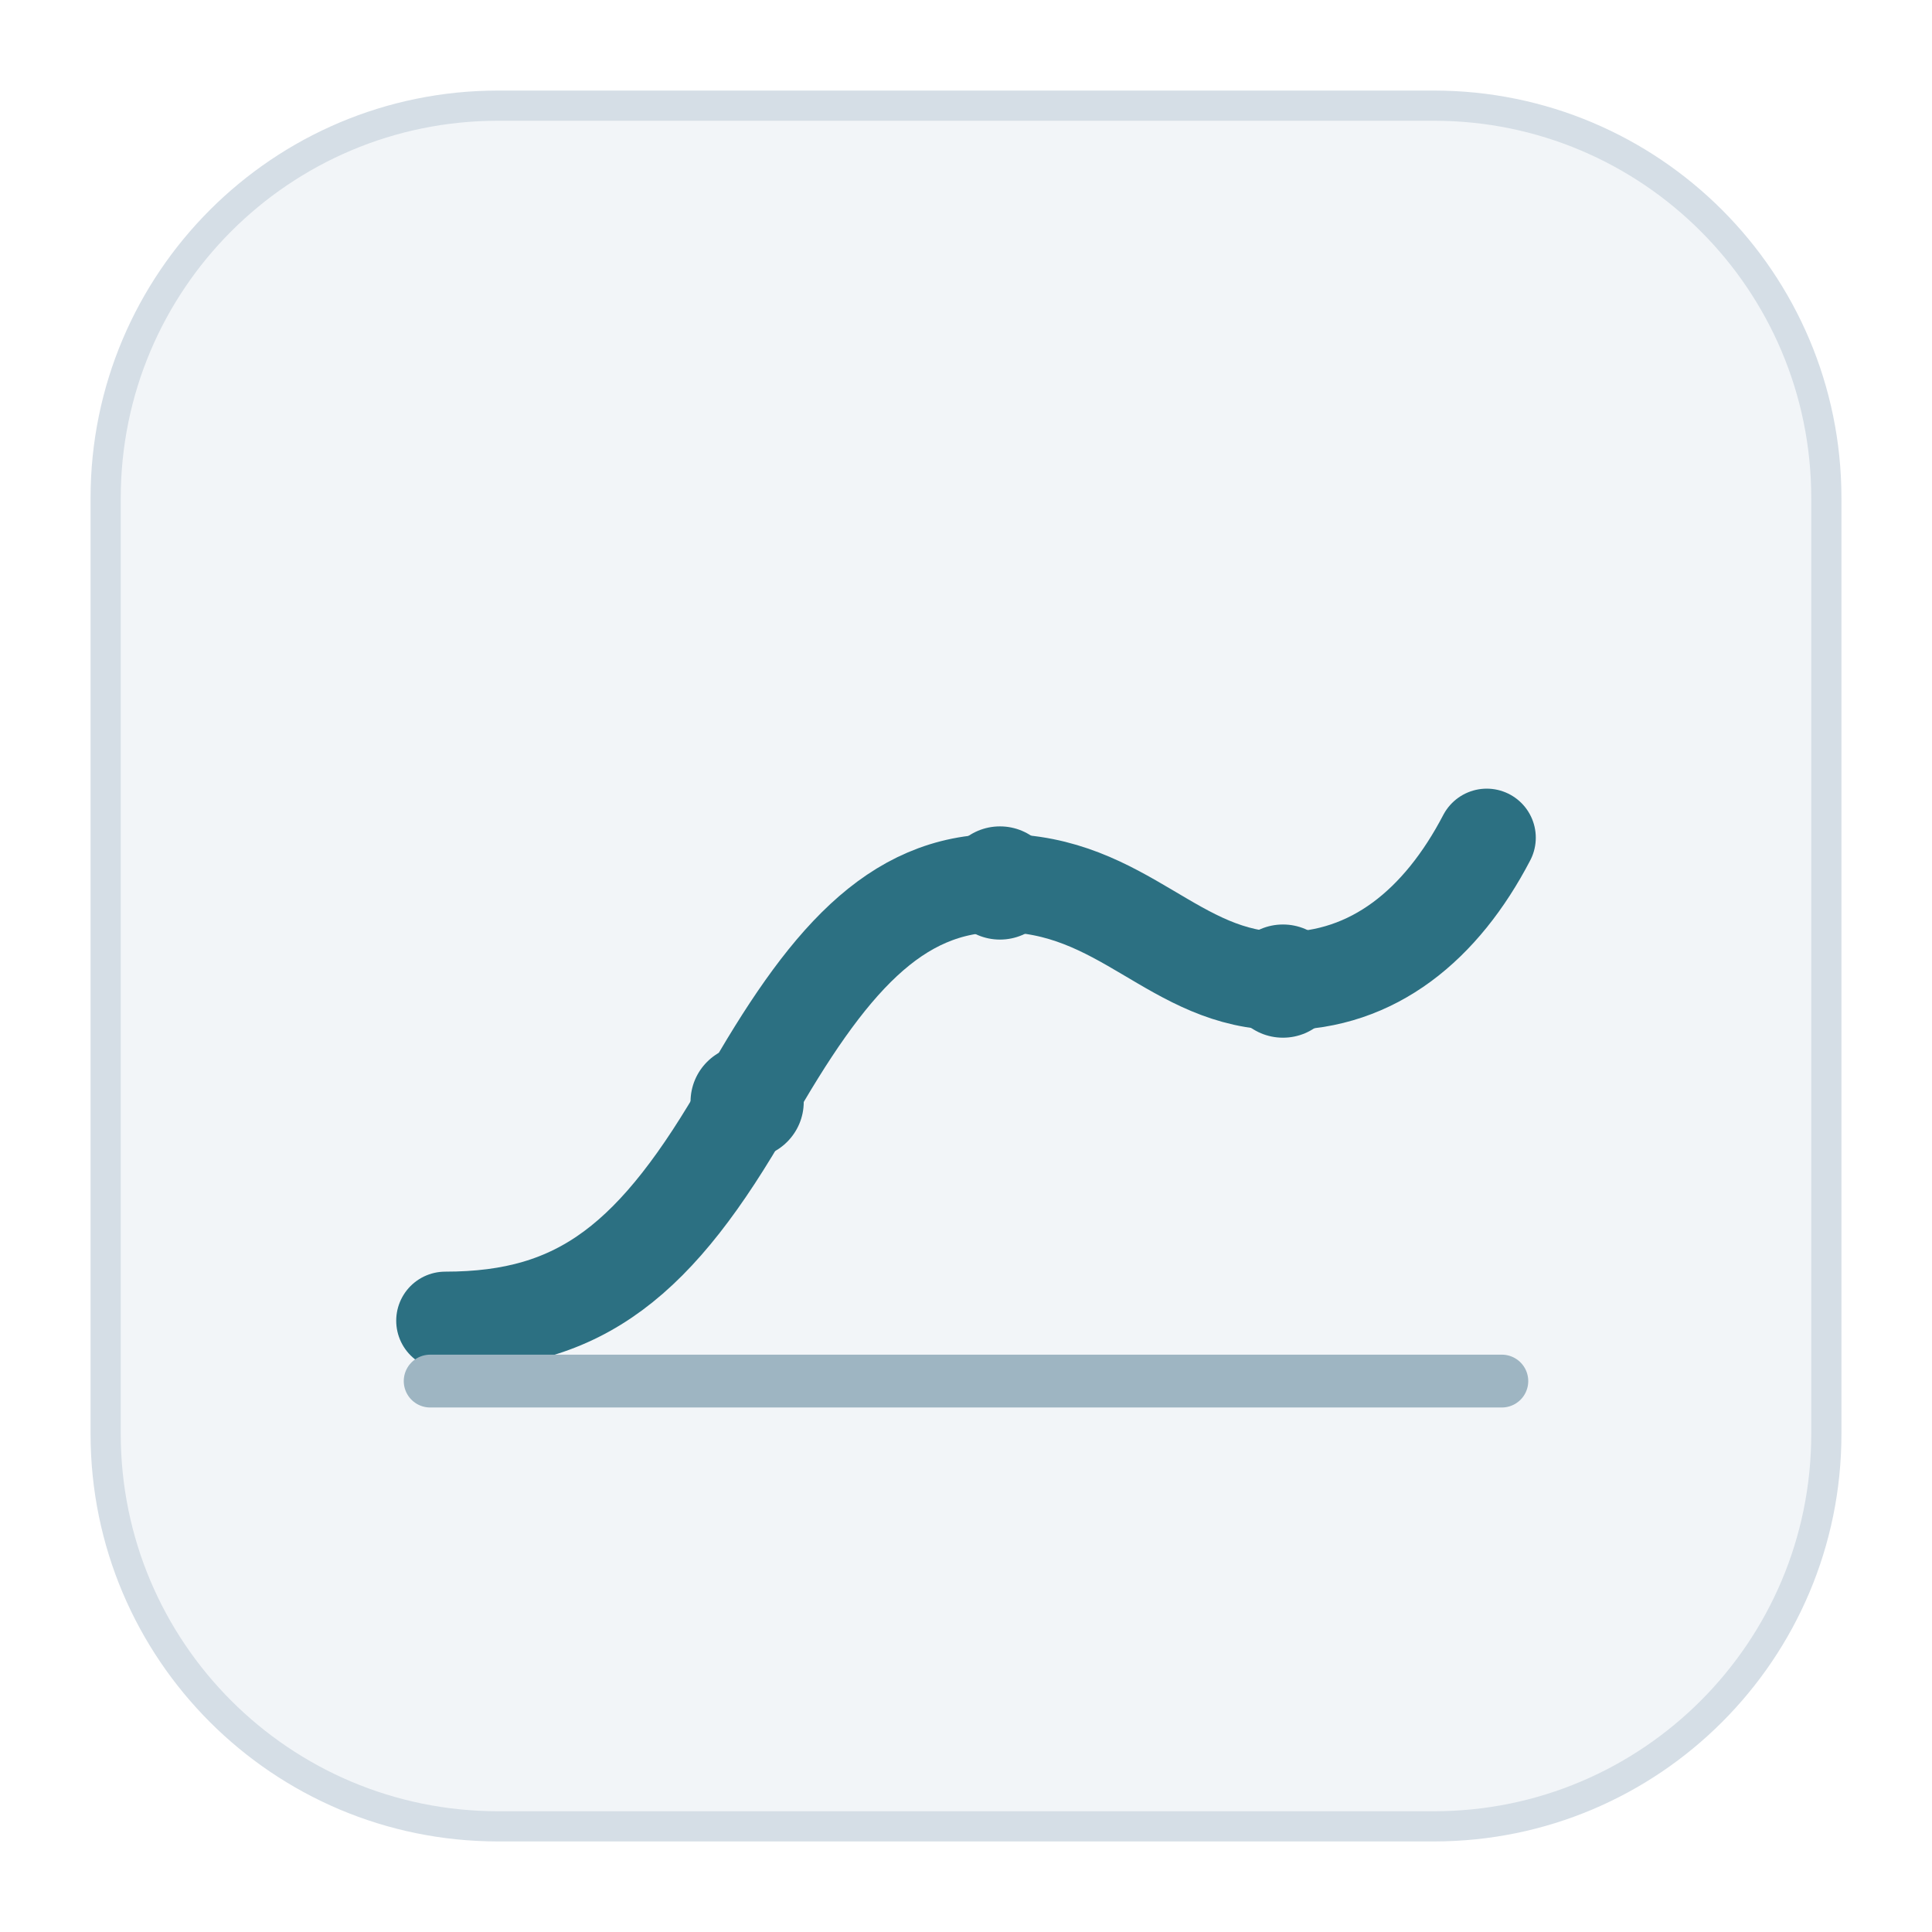
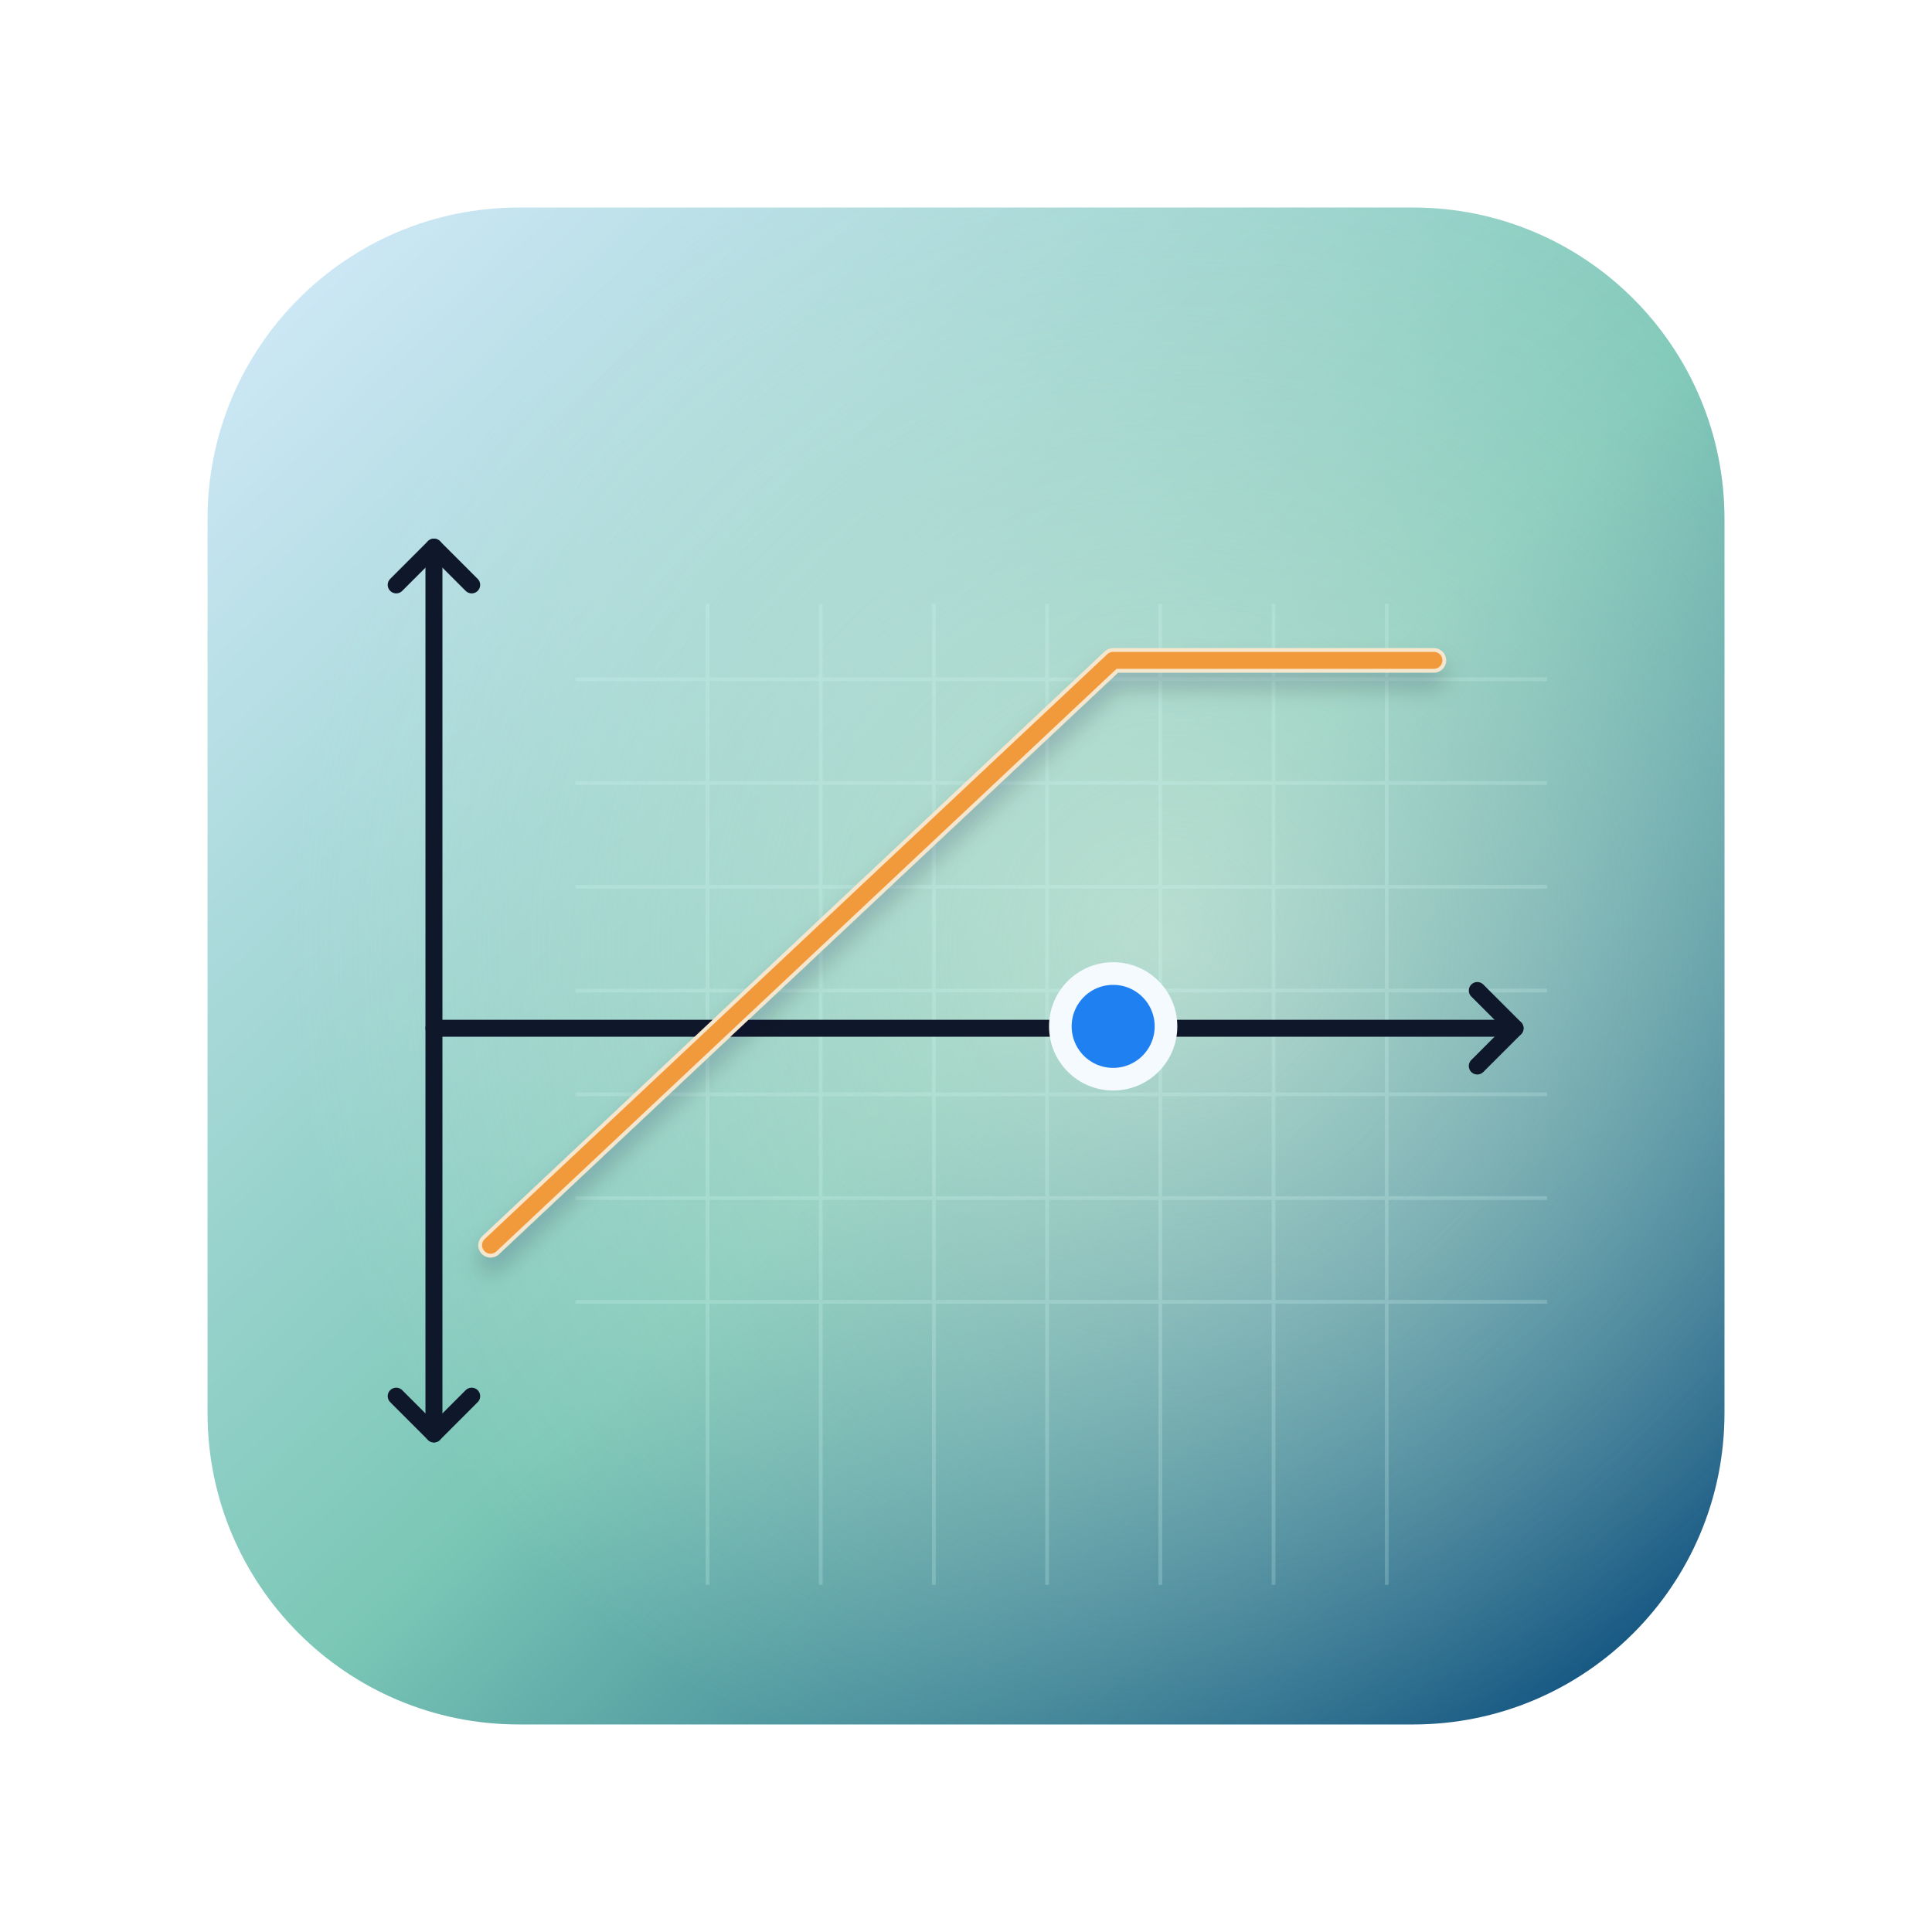
- <svg xmlns="http://www.w3.org/2000/svg" width="512" height="512" viewBox="0 0 512 512" fill="none">
-   <rect x="28" y="28" width="456" height="456" rx="104" fill="#F2F5F8" />
-   <rect x="28" y="28" width="456" height="456" rx="104" stroke="#D5DEE6" stroke-width="8" />
-   <path d="M118 350C154 350 174 334 198 292C219 255 237 234 265 234C298 234 311 260 340 260C364 260 382 245 394 222" stroke="#2C7082" stroke-width="26" stroke-linecap="round" stroke-linejoin="round" />
-   <path d="M114 366H398" stroke="#9EB5C2" stroke-width="14" stroke-linecap="round" />
-   <circle cx="198" cy="292" r="15" fill="#2C7082" />
-   <circle cx="265" cy="234" r="15" fill="#2C7082" />
-   <circle cx="340" cy="260" r="15" fill="#2C7082" />
+ <svg xmlns="http://www.w3.org/2000/svg" width="1024" height="1024" viewBox="0 0 1024 1024" fill="none">
+   <defs>
+     <linearGradient id="bg" x1="168" y1="146" x2="878" y2="890" gradientUnits="userSpaceOnUse">
+       <stop stop-color="#CCE7F5" />
+       <stop offset="0.52" stop-color="#7BC7B6" />
+       <stop offset="1" stop-color="#0B4D7D" />
+     </linearGradient>
+     <radialGradient id="glow" cx="0" cy="0" r="1" gradientUnits="userSpaceOnUse" gradientTransform="translate(620 500) rotate(102) scale(470 470)">
+       <stop stop-color="#D4E9DD" stop-opacity="0.7" />
+       <stop offset="1" stop-color="#D4E9DD" stop-opacity="0" />
+     </radialGradient>
+     <filter id="shadow" x="220" y="262" width="610" height="465" filterUnits="userSpaceOnUse" color-interpolation-filters="sRGB">
+       <feDropShadow dx="0" dy="8" stdDeviation="6" flood-color="#0F172A" flood-opacity="0.2" />
+     </filter>
+   </defs>
+   <rect x="110" y="110" width="804" height="804" rx="165" fill="url(#bg)" />
+   <rect x="110" y="110" width="804" height="804" rx="165" fill="url(#glow)" />
+   <g opacity="0.22" stroke="#D6FAF4" stroke-width="2">
+     <path d="M305 690H820" />
+     <path d="M305 635H820" />
+     <path d="M305 580H820" />
+     <path d="M305 525H820" />
+     <path d="M305 470H820" />
+     <path d="M305 415H820" />
+     <path d="M305 360H820" />
+     <path d="M375 320V840" />
+     <path d="M435 320V840" />
+     <path d="M495 320V840" />
+     <path d="M555 320V840" />
+     <path d="M615 320V840" />
+     <path d="M675 320V840" />
+     <path d="M735 320V840" />
+   </g>
+   <g stroke="#0F172A" stroke-width="9" stroke-linecap="round" stroke-linejoin="round">
+     <path d="M230 545H803" />
+     <path d="M783 525L803 545L783 565" />
+     <path d="M230 760V290" />
+     <path d="M210 310L230 290L250 310" />
+     <path d="M210 740L230 760L250 740" />
+   </g>
+   <g filter="url(#shadow)">
+     <path d="M260 660L590 350H760" stroke="#F6E6CE" stroke-width="13" stroke-linecap="round" stroke-linejoin="round" />
+     <path d="M260 660L590 350H760" stroke="#F19A3A" stroke-width="9" stroke-linecap="round" stroke-linejoin="round" />
+   </g>
+   <circle cx="590" cy="544" r="28" fill="#1F80F2" stroke="#F5FAFF" stroke-width="12" />
</svg>
